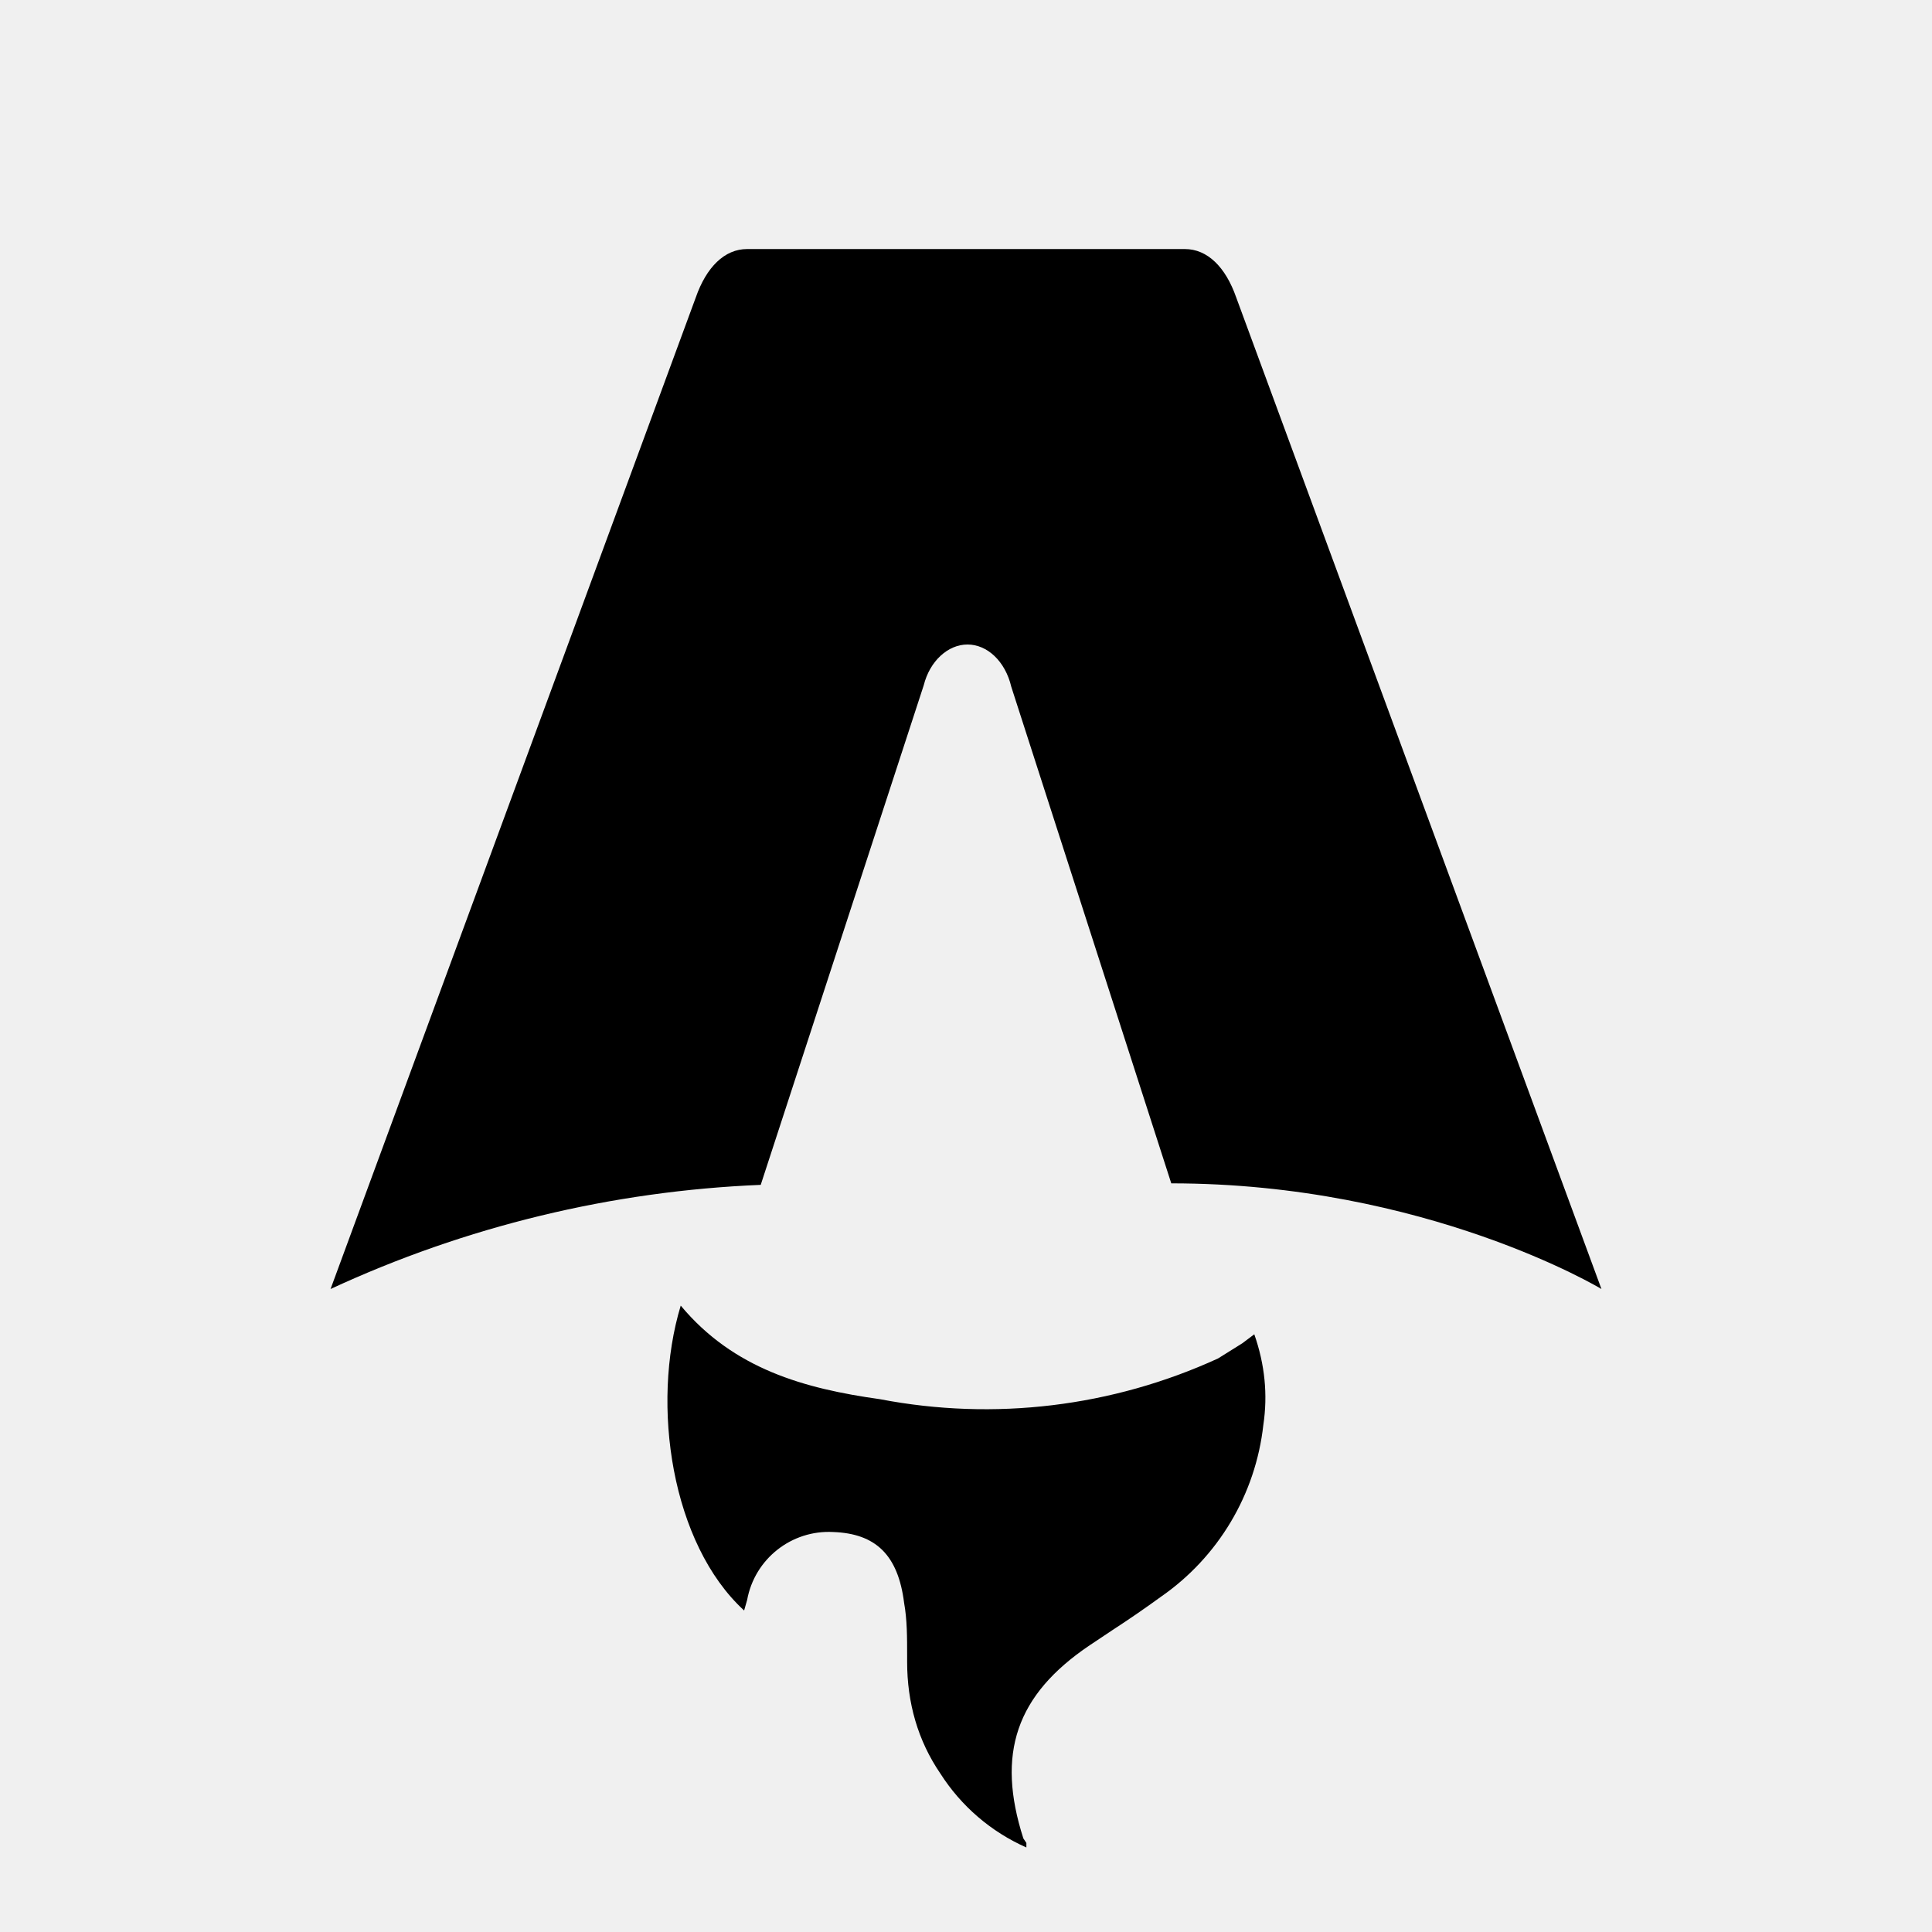
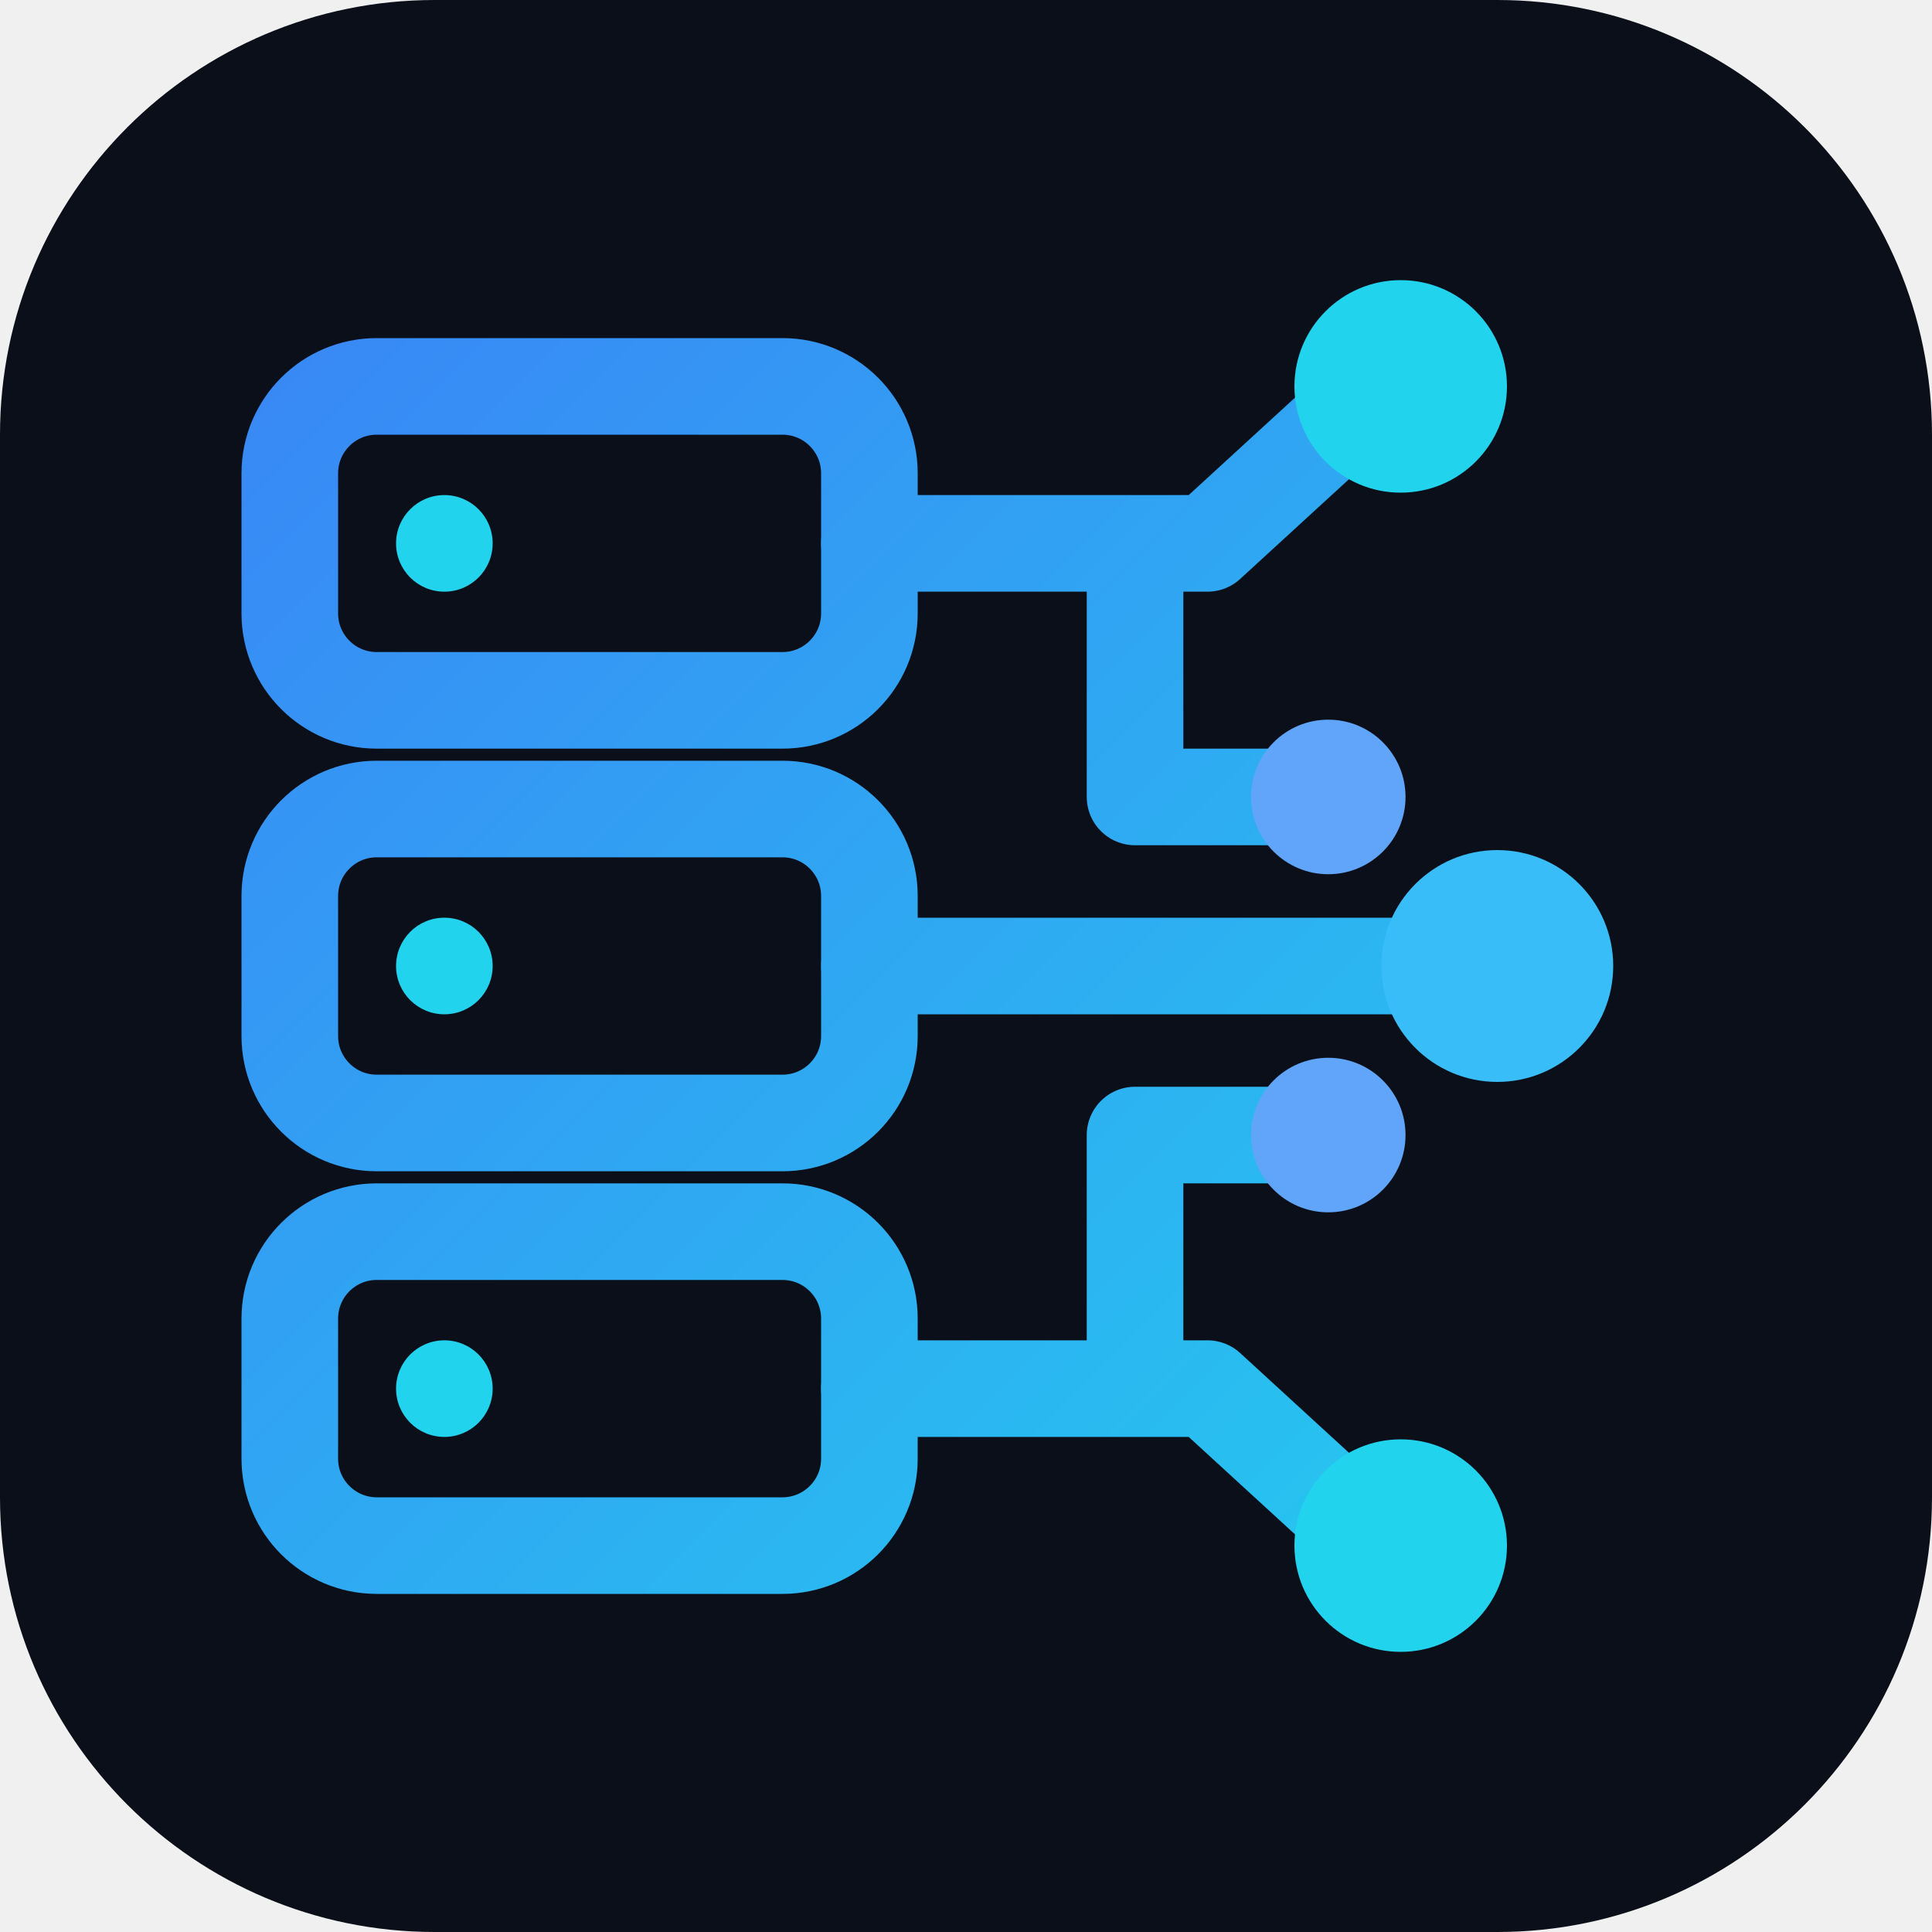
- <svg xmlns="http://www.w3.org/2000/svg" fill="none" viewBox="0 0 128 128">
-   <path d="M50.4 78.5a75.1 75.1 0 0 0-28.5 6.9l24.2-65.7c.7-2 1.9-3.2 3.4-3.2h29c1.5 0 2.7 1.2 3.4 3.2l24.2 65.7s-11.6-7-28.5-7L67 45.5c-.4-1.7-1.6-2.8-2.9-2.8-1.3 0-2.5 1.1-2.9 2.7L50.4 78.5Zm-1.1 28.2Zm-4.2-20.2c-2 6.6-.6 15.8 4.2 20.2a17.5 17.5 0 0 1 .2-.7 5.5 5.5 0 0 1 5.7-4.5c2.8.1 4.3 1.5 4.7 4.7.2 1.1.2 2.3.2 3.5v.4c0 2.7.7 5.2 2.2 7.4a13 13 0 0 0 5.7 4.9v-.3l-.2-.3c-1.8-5.6-.5-9.5 4.4-12.8l1.5-1a73 73 0 0 0 3.2-2.2 16 16 0 0 0 6.8-11.4c.3-2 .1-4-.6-6l-.8.6-1.6 1a37 37 0 0 1-22.4 2.7c-5-.7-9.7-2-13.2-6.2Z" />
-   <style>
-         path { fill: #000; }
-         @media (prefers-color-scheme: dark) {
-             path { fill: #FFF; }
-         }
-     </style>
+ <svg xmlns="http://www.w3.org/2000/svg" viewBox="0 0 40 40" fill="none">
+   <defs>
+     <linearGradient id="sysai-grad" x1="4" y1="4" x2="36" y2="36" gradientUnits="userSpaceOnUse">
+       <stop offset="0%" stop-color="#3b82f6" />
+       <stop offset="100%" stop-color="#22d3ee" />
+     </linearGradient>
+   </defs>
+   <rect width="40" height="40" rx="9" fill="#0b0f19" />
+   <rect x="6" y="8" width="12" height="6.5" rx="1.8" stroke="url(#sysai-grad)" stroke-width="2" />
+   <rect x="6" y="16.75" width="12" height="6.5" rx="1.8" stroke="url(#sysai-grad)" stroke-width="2" />
+   <rect x="6" y="25.5" width="12" height="6.5" rx="1.8" stroke="url(#sysai-grad)" stroke-width="2" />
+   <circle cx="9.2" cy="11.25" r="1" fill="#22d3ee" />
+   <circle cx="9.2" cy="20" r="1" fill="#22d3ee" />
+   <circle cx="9.2" cy="28.75" r="1" fill="#22d3ee" />
+   <path d="M18 11.25H25L28 8.5M18 20H29M18 28.75H25L28 31.5M23.5 11.25V16.5L26.5 16.5M23.5 28.75V23.5L26.5 23.5" stroke="url(#sysai-grad)" stroke-width="2" stroke-linecap="round" stroke-linejoin="round" />
+   <circle cx="29" cy="8" r="2.2" fill="#22d3ee" />
+   <circle cx="31" cy="20" r="2.4" fill="#38bdf8" />
+   <circle cx="29" cy="32" r="2.2" fill="#22d3ee" />
+   <circle cx="27.5" cy="16.5" r="1.6" fill="#60a5fa" />
+   <circle cx="27.5" cy="23.5" r="1.6" fill="#60a5fa" />
</svg>
